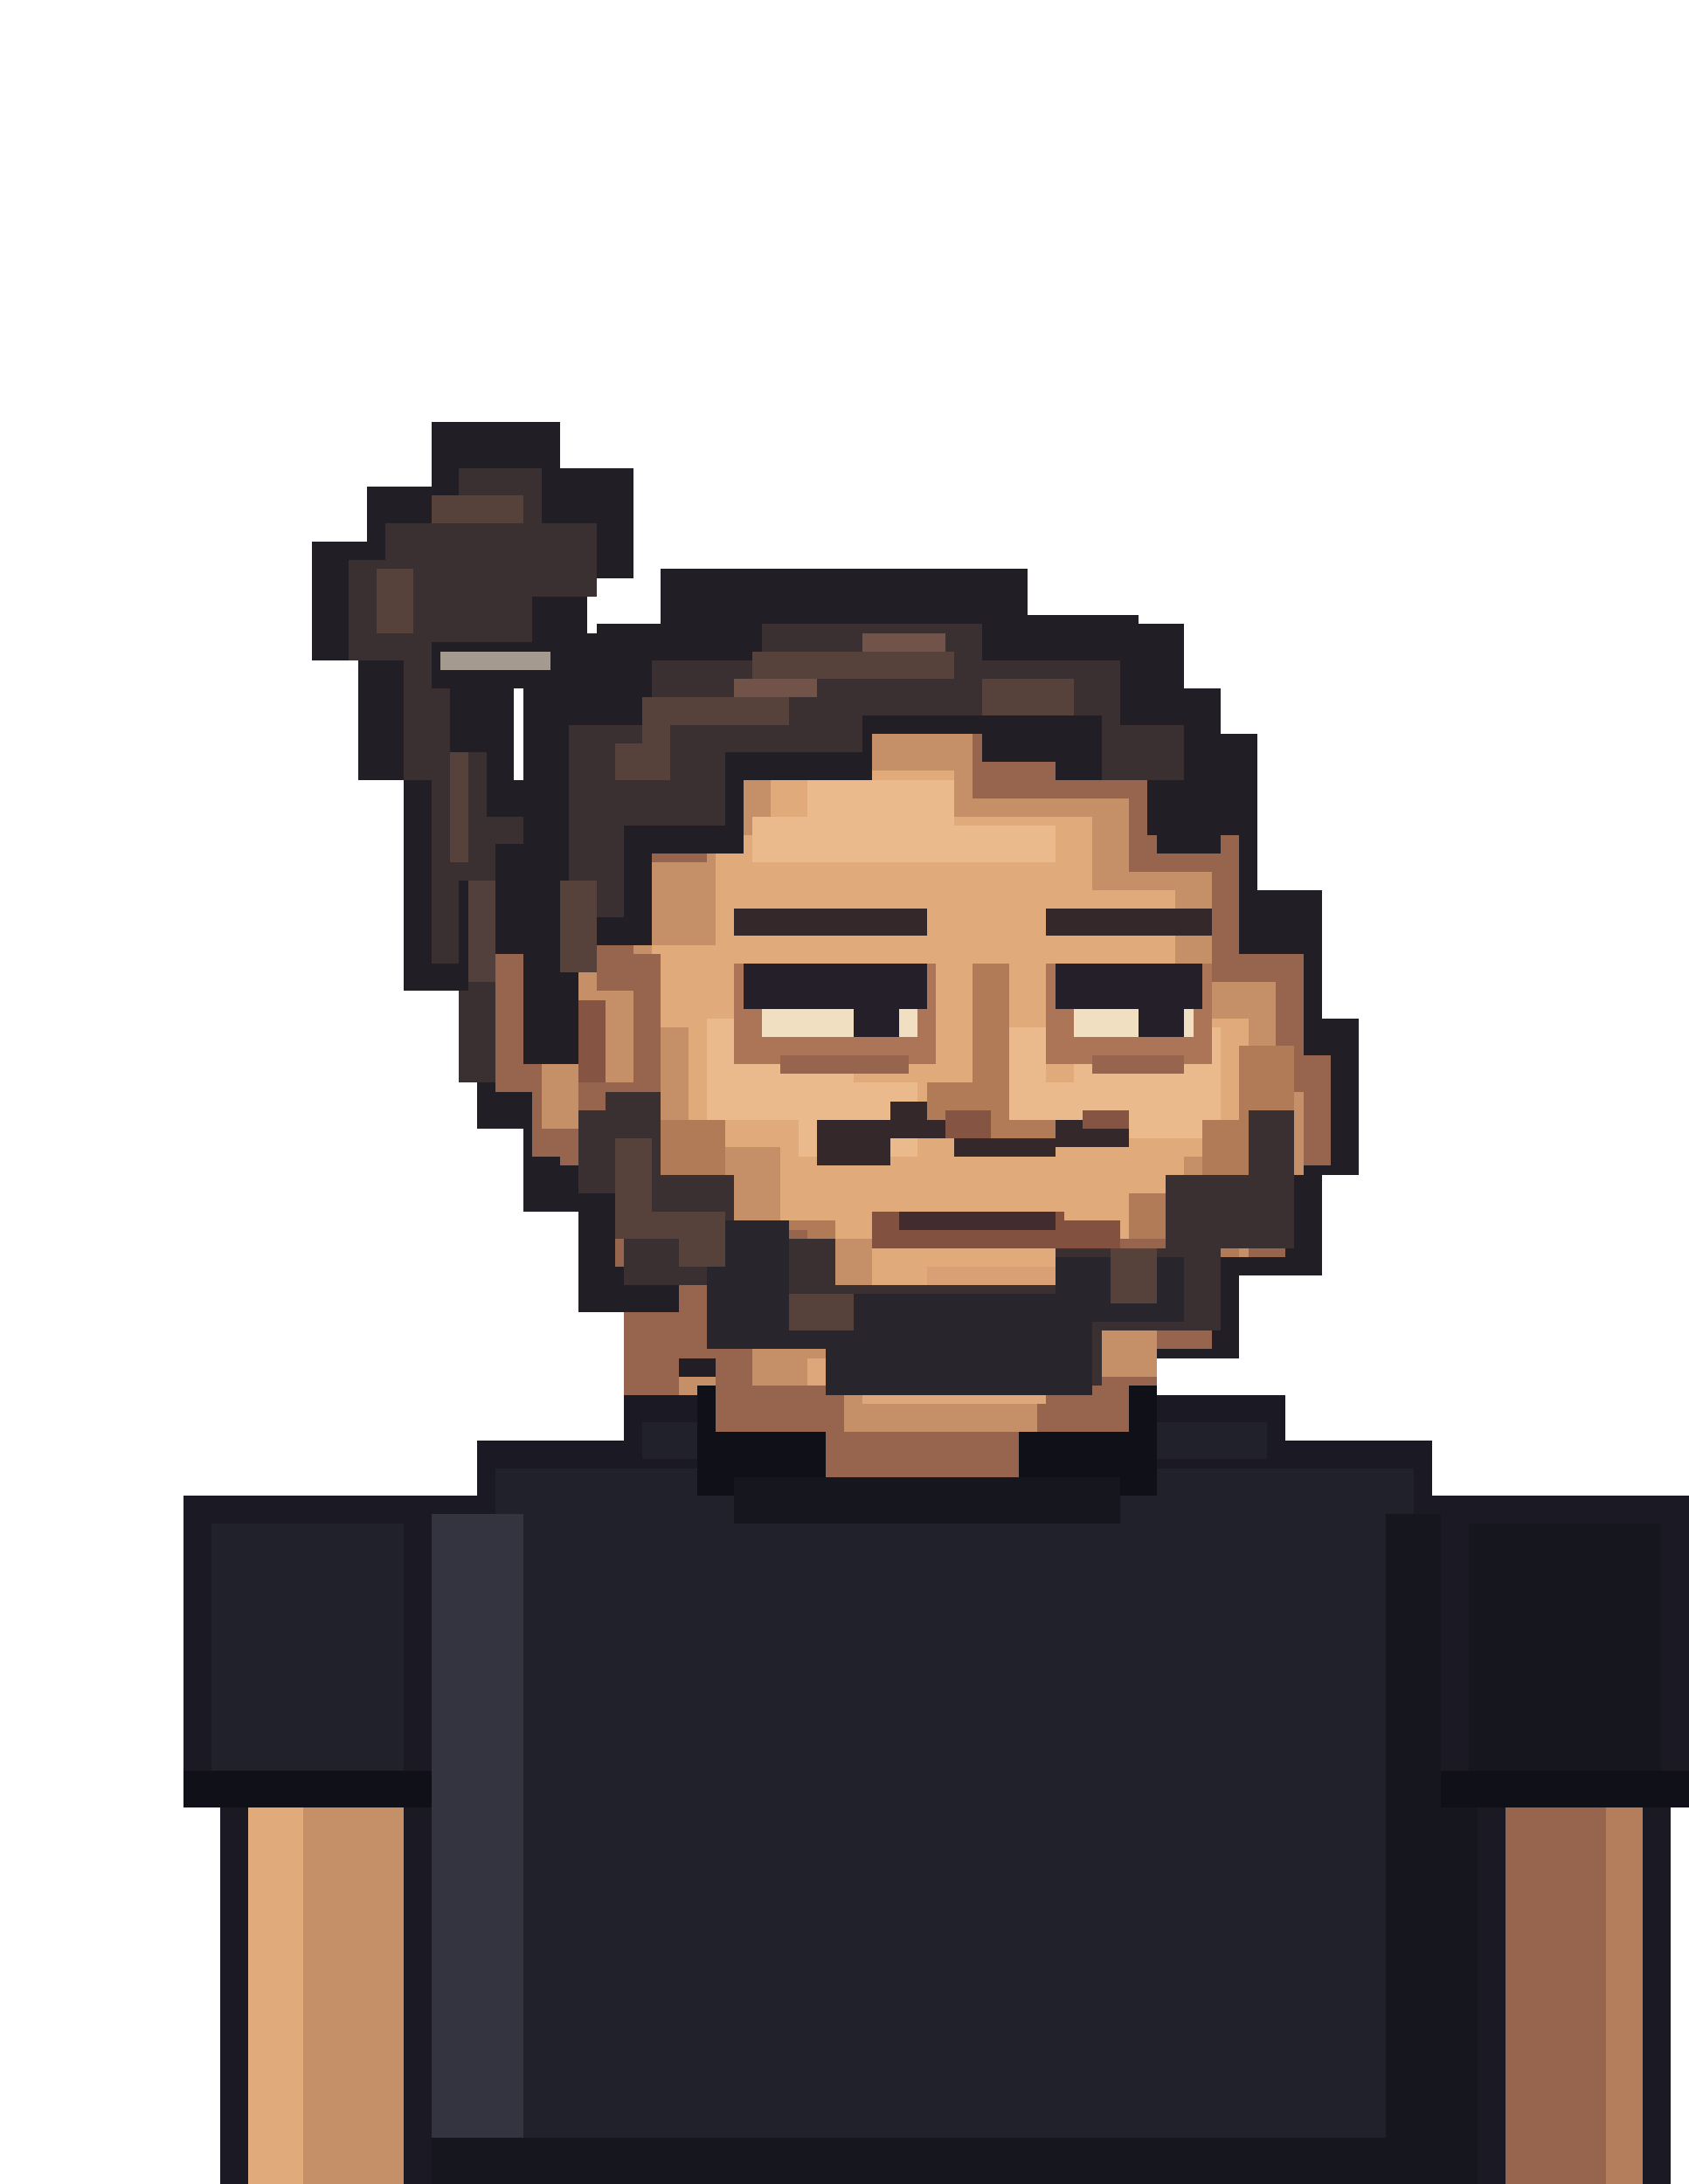
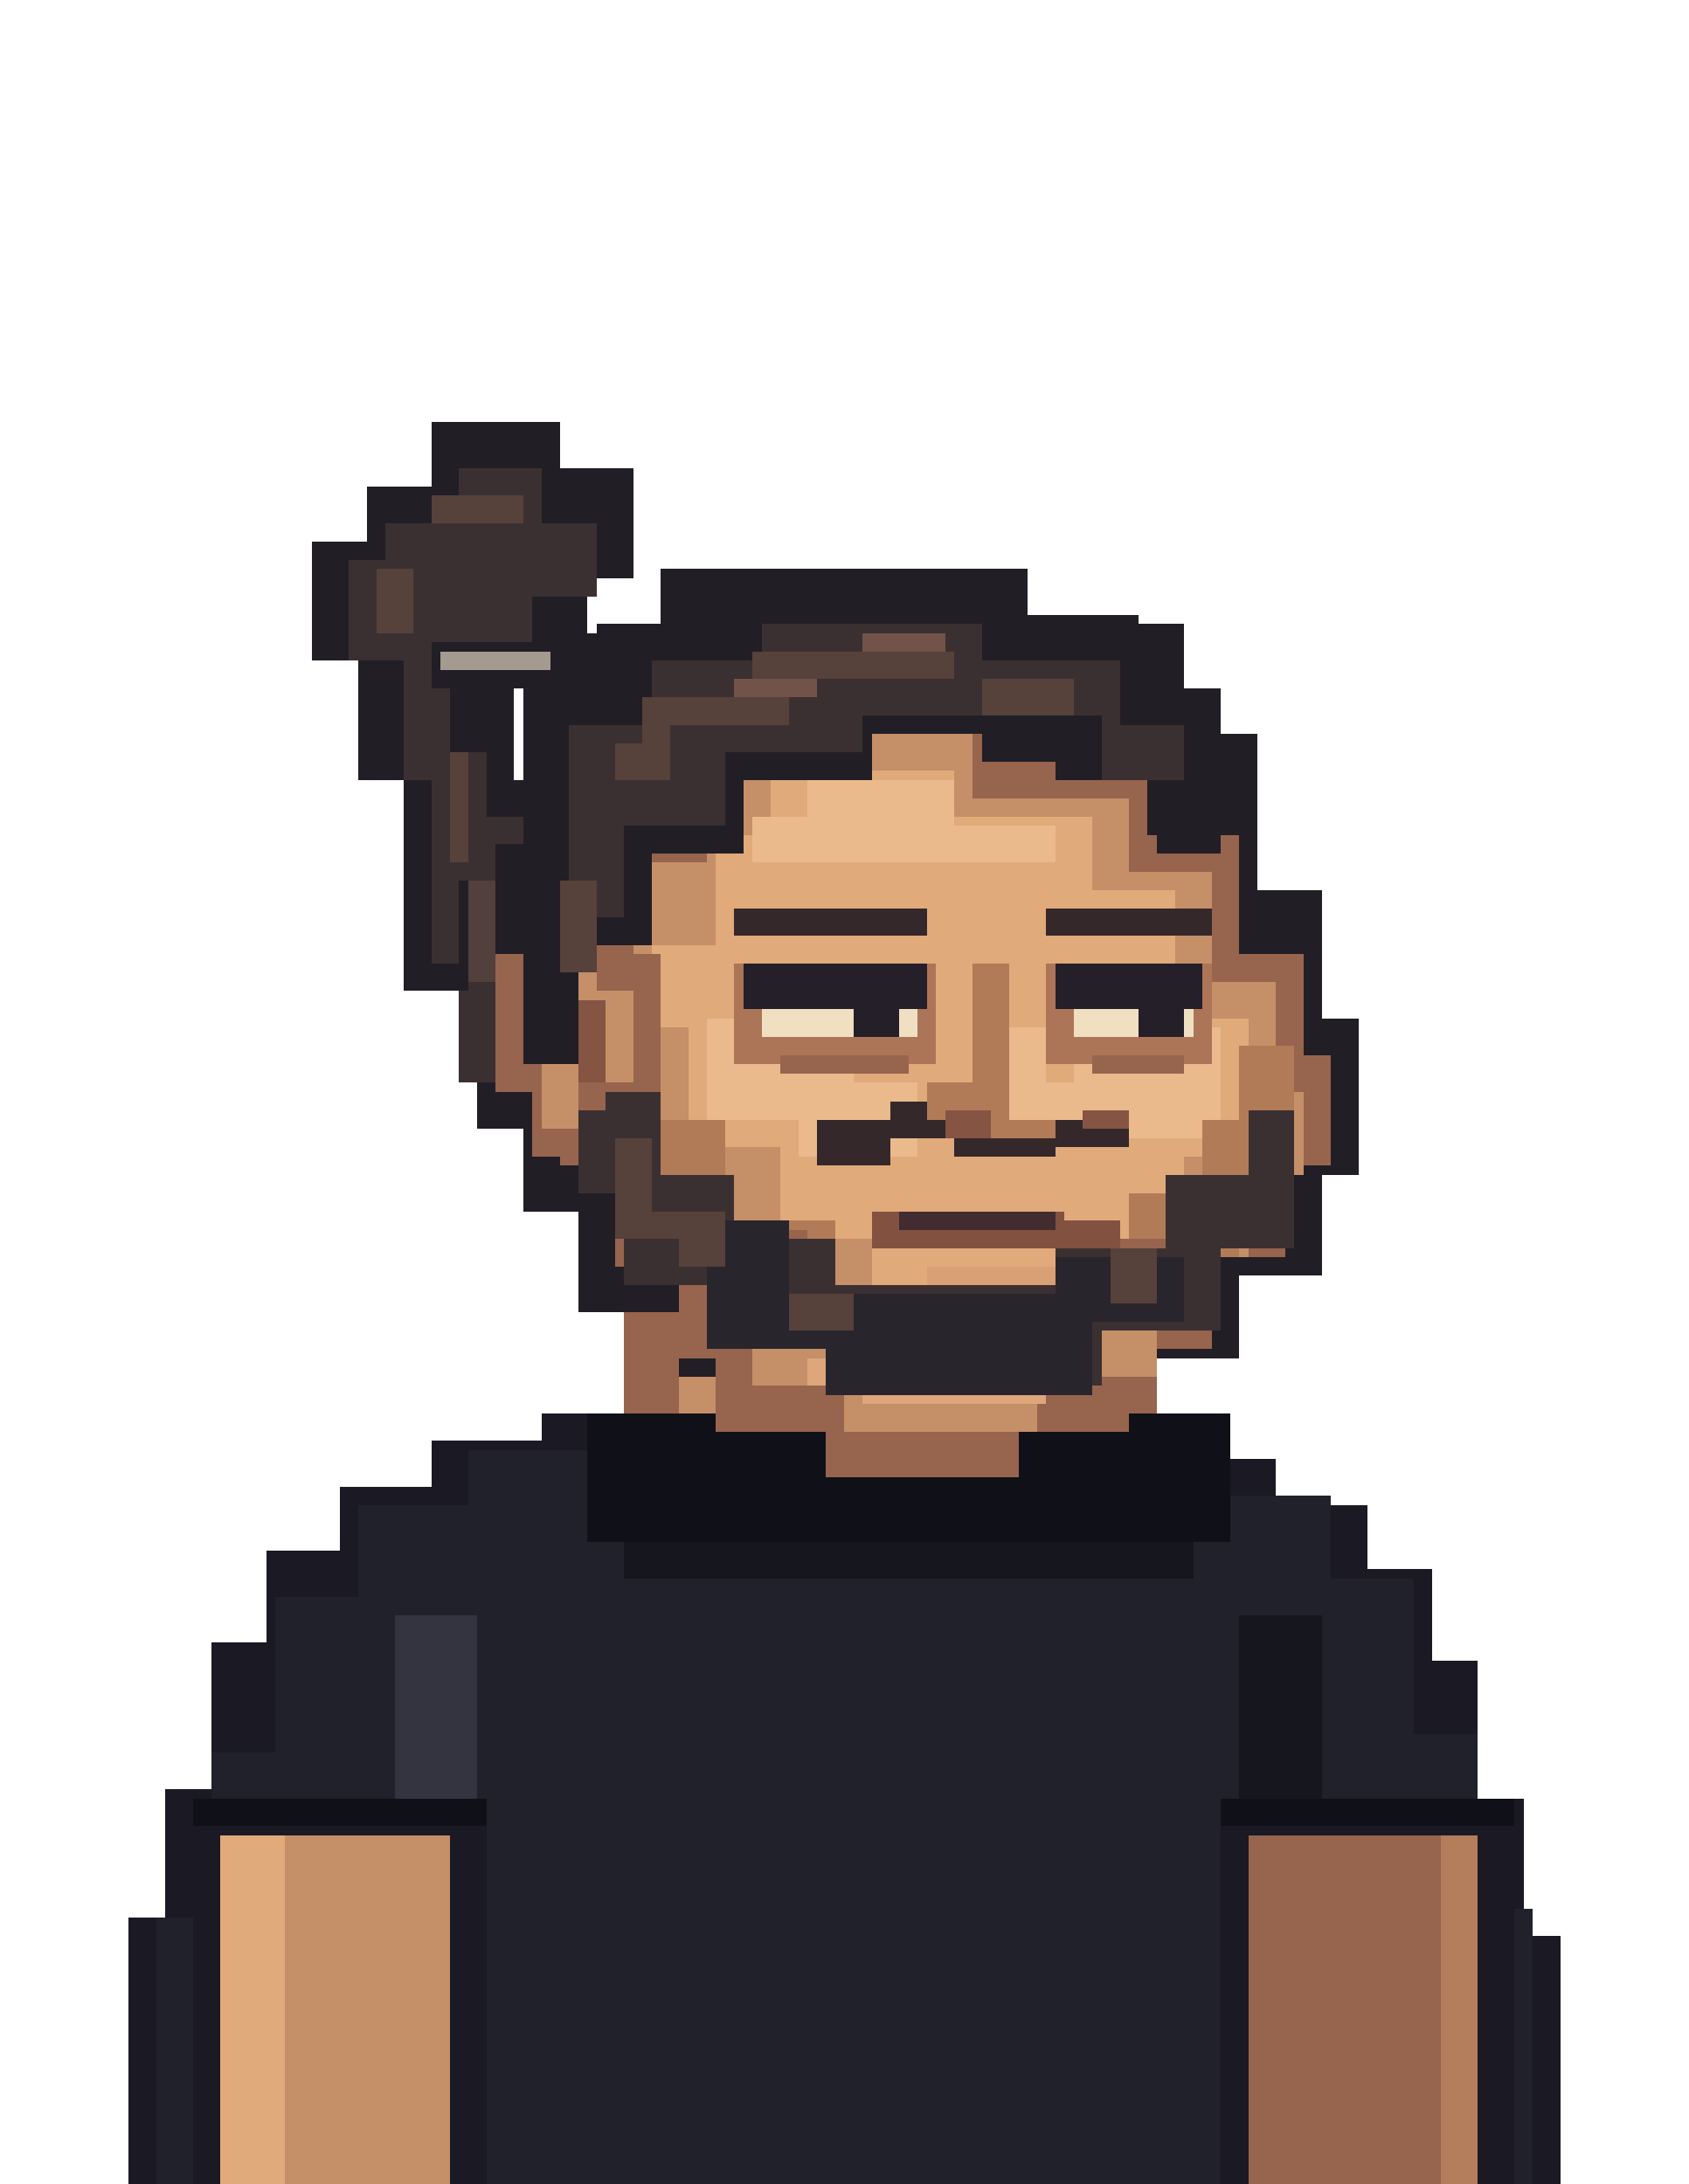
<svg xmlns="http://www.w3.org/2000/svg" width="552" height="714" viewBox="-12 -38 184 238" shape-rendering="crispEdges" data-expression="tired">
  <g id="neck" transform="translate(0 -20)">
    <path fill="#97644e" d="M56 118h58v24h7v16H49v-16h7z" />
    <path fill="#c58f68" d="M62 126h45v17h7v8H56v-8h6z" />
    <path fill="#dda67b" d="M66 134h35v10h7v3H66z" />
  </g>
-   <g id="casual-body">
-     <path fill="#1b1923" d="M12 150h24v54H12zM146 150h24v54h-24z" />
-     <path fill="#c58f68" d="M15 154h18v50H15z" />
-     <path fill="#e0aa7b" d="M15 154h6v50h-6z" />
-     <path fill="#97644e" d="M149 154h18v50h-18z" />
-     <path fill="#b47d5c" d="M163 154h4v50h-4z" />
-     <path fill="#1b1923" d="M56 114h72v5h-72zM40 119h104v6H40zM32 125h120v79H32z" />
-     <path fill="#20212a" d="M58 117h68v4H58zM42 122h100v5H42zM35 127h114v74H35z" />
-     <path fill="#343440" d="M35 127h10v74H35z" />
-     <path fill="#15161e" d="M139 127h10v74h-10z" />
-     <path fill="#15161e" d="M35 195h114v6H35z" />
-     <path fill="#1b1923" d="M8 125h27v33H8zM145 125h27v33h-27z" />
-     <path fill="#20212a" d="M11 128h21v27H11z" />
-     <path fill="#15161e" d="M148 128h21v27h-21z" />
-     <path fill="#101118" d="M8 155h27v4H8zM145 155h27v4h-27z" />
-     <path fill="#101118" d="M64 113h50v12H64z" />
-     <path fill="#15161e" d="M68 123h42v5H68z" />
+   <g id="casual-body" transform="translate(0 4)">
+     <path fill="#1b1923" d="M47 112h68v5h12v5h10v7h7v10h5v15h5v15h4v31H2v-33h4v-14h5v-16h6v-10h8v-7h10v-5h12z" />
+     <path fill="#20212a" d="M49 116h18v8h39v-8h14v5h13v9h9v17h7v19h6v34H5v-33h6v-18h7v-17h9v-10h12v-6h10z" />
+     <path fill="#20212a" d="M40 125h19v12h11v6h28v-6h13v-10h16v8h9v22h6v29h5v14H14v-30h6v-22h8v-13h12z" />
+     <path fill="#20212a" d="M39 127h13v8H39zM70 137h29v4H70zM114 126h12v9h-12zM24 144h6v18h-6z" />
+     <path fill="#20212a" d="M52 141h11v10h10v7h24v-7h10v-11h9v17h-9v43H57v-40h-5zM18 178h8v22h-8zM140 174h9v26h-9z" />
+     <path fill="#20212a" d="M67 159h31v6H67zM60 187h48v5H60zM30 163h15v5H30z" />
+     <rect x="31" y="134" width="9" height="60" fill="#343440" />
+     <rect x="123" y="134" width="9" height="60" fill="#15161e" />
+     <rect x="9" y="154" width="32" height="50" fill="#1b1923" />
+     <rect x="121" y="154" width="32" height="50" fill="#1b1923" />
+     <rect x="9" y="154" width="32" height="3" fill="#101118" />
+     <rect x="121" y="154" width="32" height="3" fill="#101118" />
+     <rect x="12" y="158" width="25" height="46" fill="#c58f68" />
+     <rect x="12" y="158" width="7" height="46" fill="#e0aa7b" />
+     <rect x="124" y="158" width="25" height="46" fill="#97644e" />
+     <rect x="145" y="158" width="4" height="46" fill="#b47d5c" />
+     <rect x="52" y="112" width="70" height="14" fill="#101118" />
+     <rect x="56" y="126" width="62" height="4" fill="#15161e" />
  </g>
  <g id="hair-back" transform="translate(0 -38)">
    <path fill="#211e26" d="M45 69h15v-7h40v6h17v12h8v27h-7v16h-9v7H51v-7H40v-17h-5V85h10z" />
    <path fill="#3b3031" d="M39 89h7v15h-4v14h-4v-14h-3V96h4zM111 82h7v23h-5v15h-6v-9h4z" />
    <path fill="#51403b" d="M39 96h3v11h-3z" />
  </g>
  <g id="ponytail" transform="translate(0 -38)">
    <path fill="#211e26" d="M28 53h7v-7h14v5h8v12h-5v10h-8v16h-5v19h-7V85h-5V72h-5V59h6z" />
    <path fill="#3b3031" d="M30 57h8v-6h9v6h6v8h-7v8h-9v12h-5V72h-6V61h4zM35 82h6v14h-3v9h-3z" />
    <path fill="#56413b" d="M35 54h10v3H35zM29 62h4v7h-4zM37 82h2v12h-2z" />
    <path fill="#211e26" d="M35 70h14v5H35z" />
    <path fill="#a49a90" d="M36 71h12v2H36z" />
  </g>
  <g id="head" transform="translate(0 -38)">
    <path fill="#211e26" d="M57 73h40v4h17v8h11v12h7v14h4v17h-4v11h-9v9h-14v6H76v-4H62v-7H51v-11h-6v-14h-3V99h6V85h9z" />
    <path fill="#97644e" d="M60 78h35v5h18v8h10v13h7v11h3v12h-5v10h-9v8h-13v5H78v-5H65v-7H55v-11h-6v-13h-3v-13h6V89h8z" />
    <path fill="#c58f68" d="M65 80h29v7h17v8h9v12h7v12h3v9h-6v9h-12v8H80v-5H68v-9H58v-12h-6v-15h5V94h8z" />
    <path fill="#e0aa7b" d="M72 84h20v5h15v8h9v14h8v15h-7v9h-13v5H83v-5H73v-10H63v-13h-4v-9h7V91h6z" />
    <path fill="#ebba8c" d="M76 85h16v5h11v4H70v-5h6zM65 111h16v7h7v8H75v-4H65zM105 112h16v12h-16z" />
    <path fill="#b17b58" d="M52 109h7v13h8v11h12v8H68v-6H58v-10h-6zM123 114h6v14h-6v9h-12v7h-11v-5h11v-9h8v-8h4z" />
  </g>
  <g id="double-chin" transform="translate(0 -38)">
    <path fill="#97644e" d="M62 134h14v8h28v-7h16v12h-9v9H99v5H78v-5H66v-8h-4z" />
    <path fill="#c58f68" d="M67 139h9v8h28v-6h10v9h-13v6H80v-5H70v-6h-3z" />
    <path fill="#dda67b" d="M76 148h26v5H82v-2h-6z" />
    <path fill="#ad7658" d="M72 143h7v3h23v-3h6v6H79v-2h-7z" />
  </g>
  <g id="ears" transform="translate(0 -38)">
    <path fill="#97644e" d="M46 99h9v5h5v16h-5v6h-9v-7h-4v-15h4z" />
    <path fill="#c58f68" d="M47 103h6v5h4v10h-6v5h-4z" />
    <path fill="#e0aa7b" d="M47 104h3v7h-3z" />
    <path fill="#865443" d="M51 109h3v9h-3z" />
  </g>
  <g id="hair-front" transform="translate(0 -38)">
    <path fill="#211e26" d="M45 90V76h8v-8h14v-5h30v4h15v8h9v18h-7v-8h-11v-5H83v5H69v8H59v10h-8v13h-6v-14h-3V92h3z" />
    <path fill="#3b3031" d="M50 79h9v-7h12v-4h24v4h15v7h7v6h-9v-7H82v4H67v8H56v10h-6z" />
    <path fill="#56413b" d="M58 76h12v-5h22v3H74v5H61v6h-6v-4h3zM95 74h10v4H95zM49 96h4v10h-4z" />
    <path fill="#71534a" d="M68 74h9v2h-9zM82 69h9v2h-9z" />
  </g>
  <g id="facial-hair" transform="translate(0 -38)">
    <path fill="#3b3031" d="M54 119h6v9h8v7h11v5h24v-4h12v-8h9v-7h5v15h-8v9h-13v6H78v-4H65v-7H56v-10h-5v-9h3z" />
    <path fill="#29252c" d="M65 133h9v8h29v-4h14v7h-10v8H78v-5H65z" />
    <path fill="#56413b" d="M55 124h4v8h8v6h-5v-3h-7zM74 141h7v4h-7zM109 136h5v6h-5z" />
    <path fill="#34282b" d="M77 122h8v-2h9v2h8v-1h9v4h-8v1H92v-2h-7v3h-8z" />
  </g>
  <g id="expression-brows" transform="translate(0 -38)">
    <path fill="#34282b" d="M68 99h21v3H68zM102 99h18v3h-18z" />
  </g>
  <g id="expression-eyes" transform="translate(0 -38)">
    <path fill="#ac7557" d="M68 105h22v11H68zM102 105h18v11h-18z" />
    <path fill="#f0dfc1" d="M71 110h17v3H71zM105 110h13v3h-13z" />
    <path fill="#241f28" d="M81 110h5v3h-5zM112 110h5v3h-5zM69 105h20v5H69zM103 105h16v5h-16z" />
    <path fill="#97644e" d="M73 115h14v2H73zM107 115h10v2h-10z" />
  </g>
  <g id="nose" transform="translate(0 -38)">
    <path fill="#b17b58" d="M94 105h4v13h5v6h-9v-2h-5v-4h5z" />
    <path fill="#ebba8c" d="M98 112h4v6h7v4H98z" />
    <path fill="#865443" d="M91 121h5v3h-5zM106 121h5v2h-5z" />
  </g>
  <g id="expression-mouth" transform="translate(0 -38)">
    <path fill="#825140" d="M83 132h21v1h6v3H83z" />
    <path fill="#422c30" d="M86 132h17v2H86z" />
    <path fill="#d8a074" d="M89 138h14v2H89z" />
  </g>
</svg>
